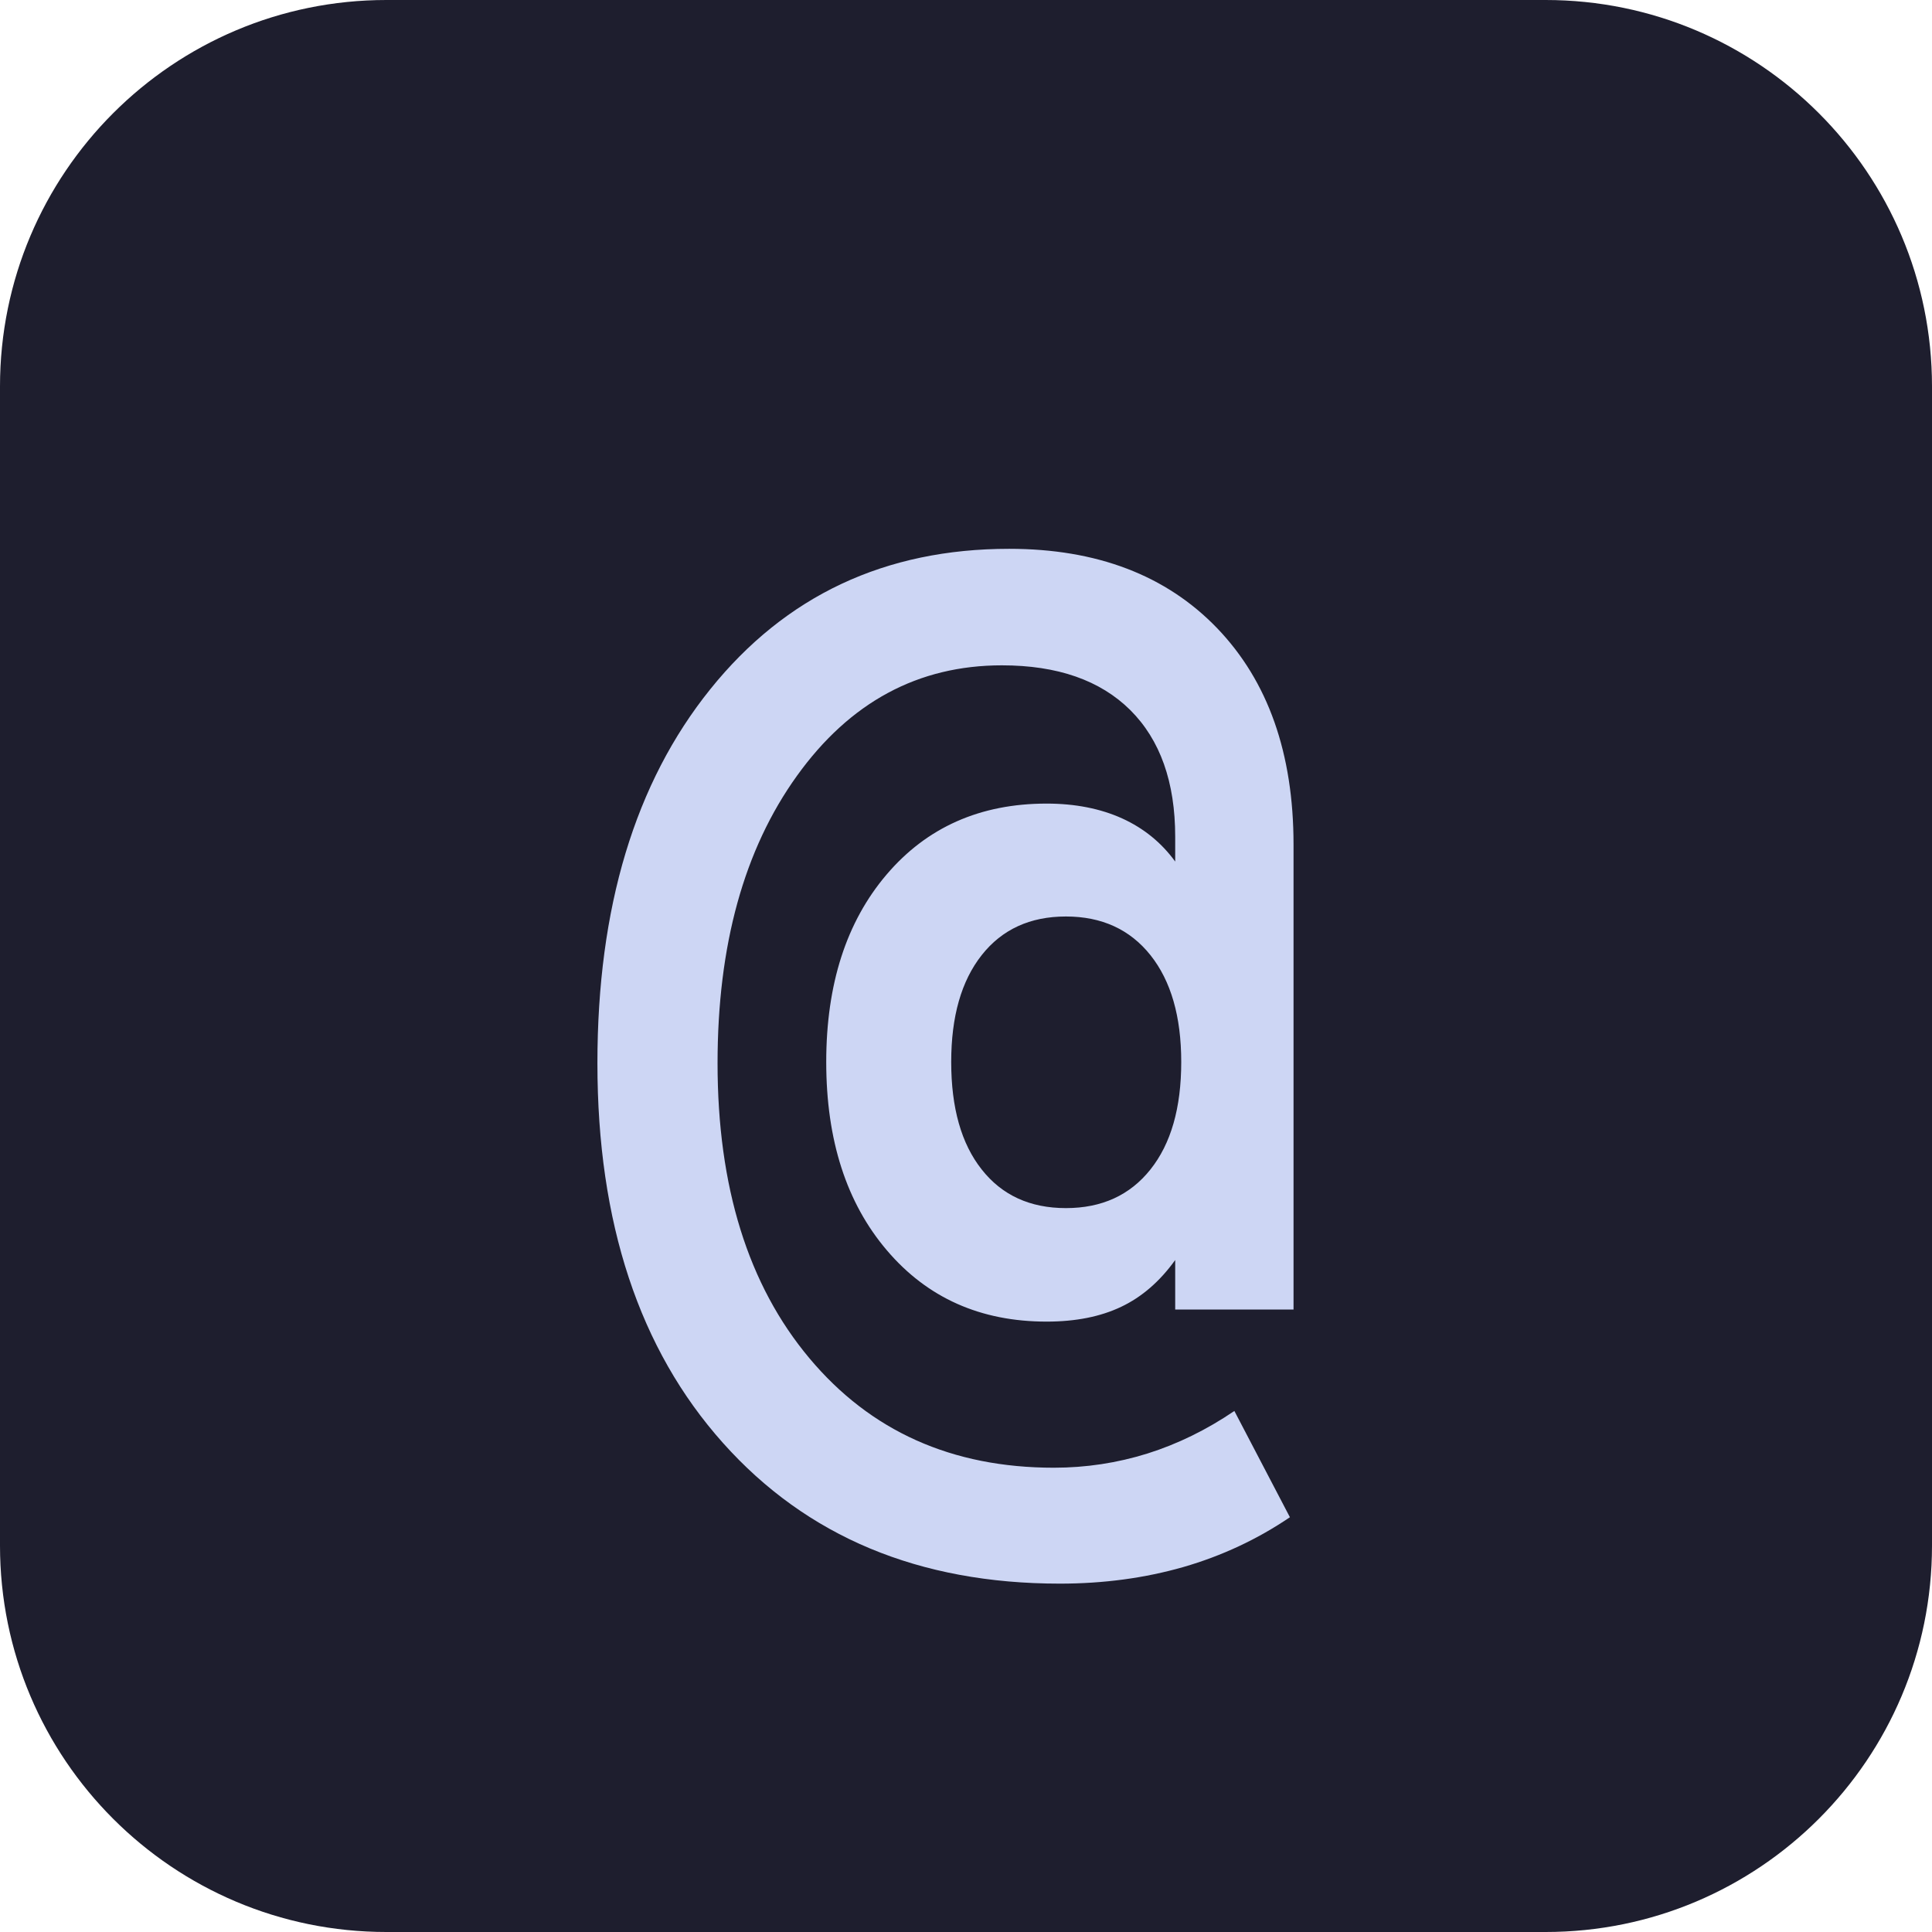
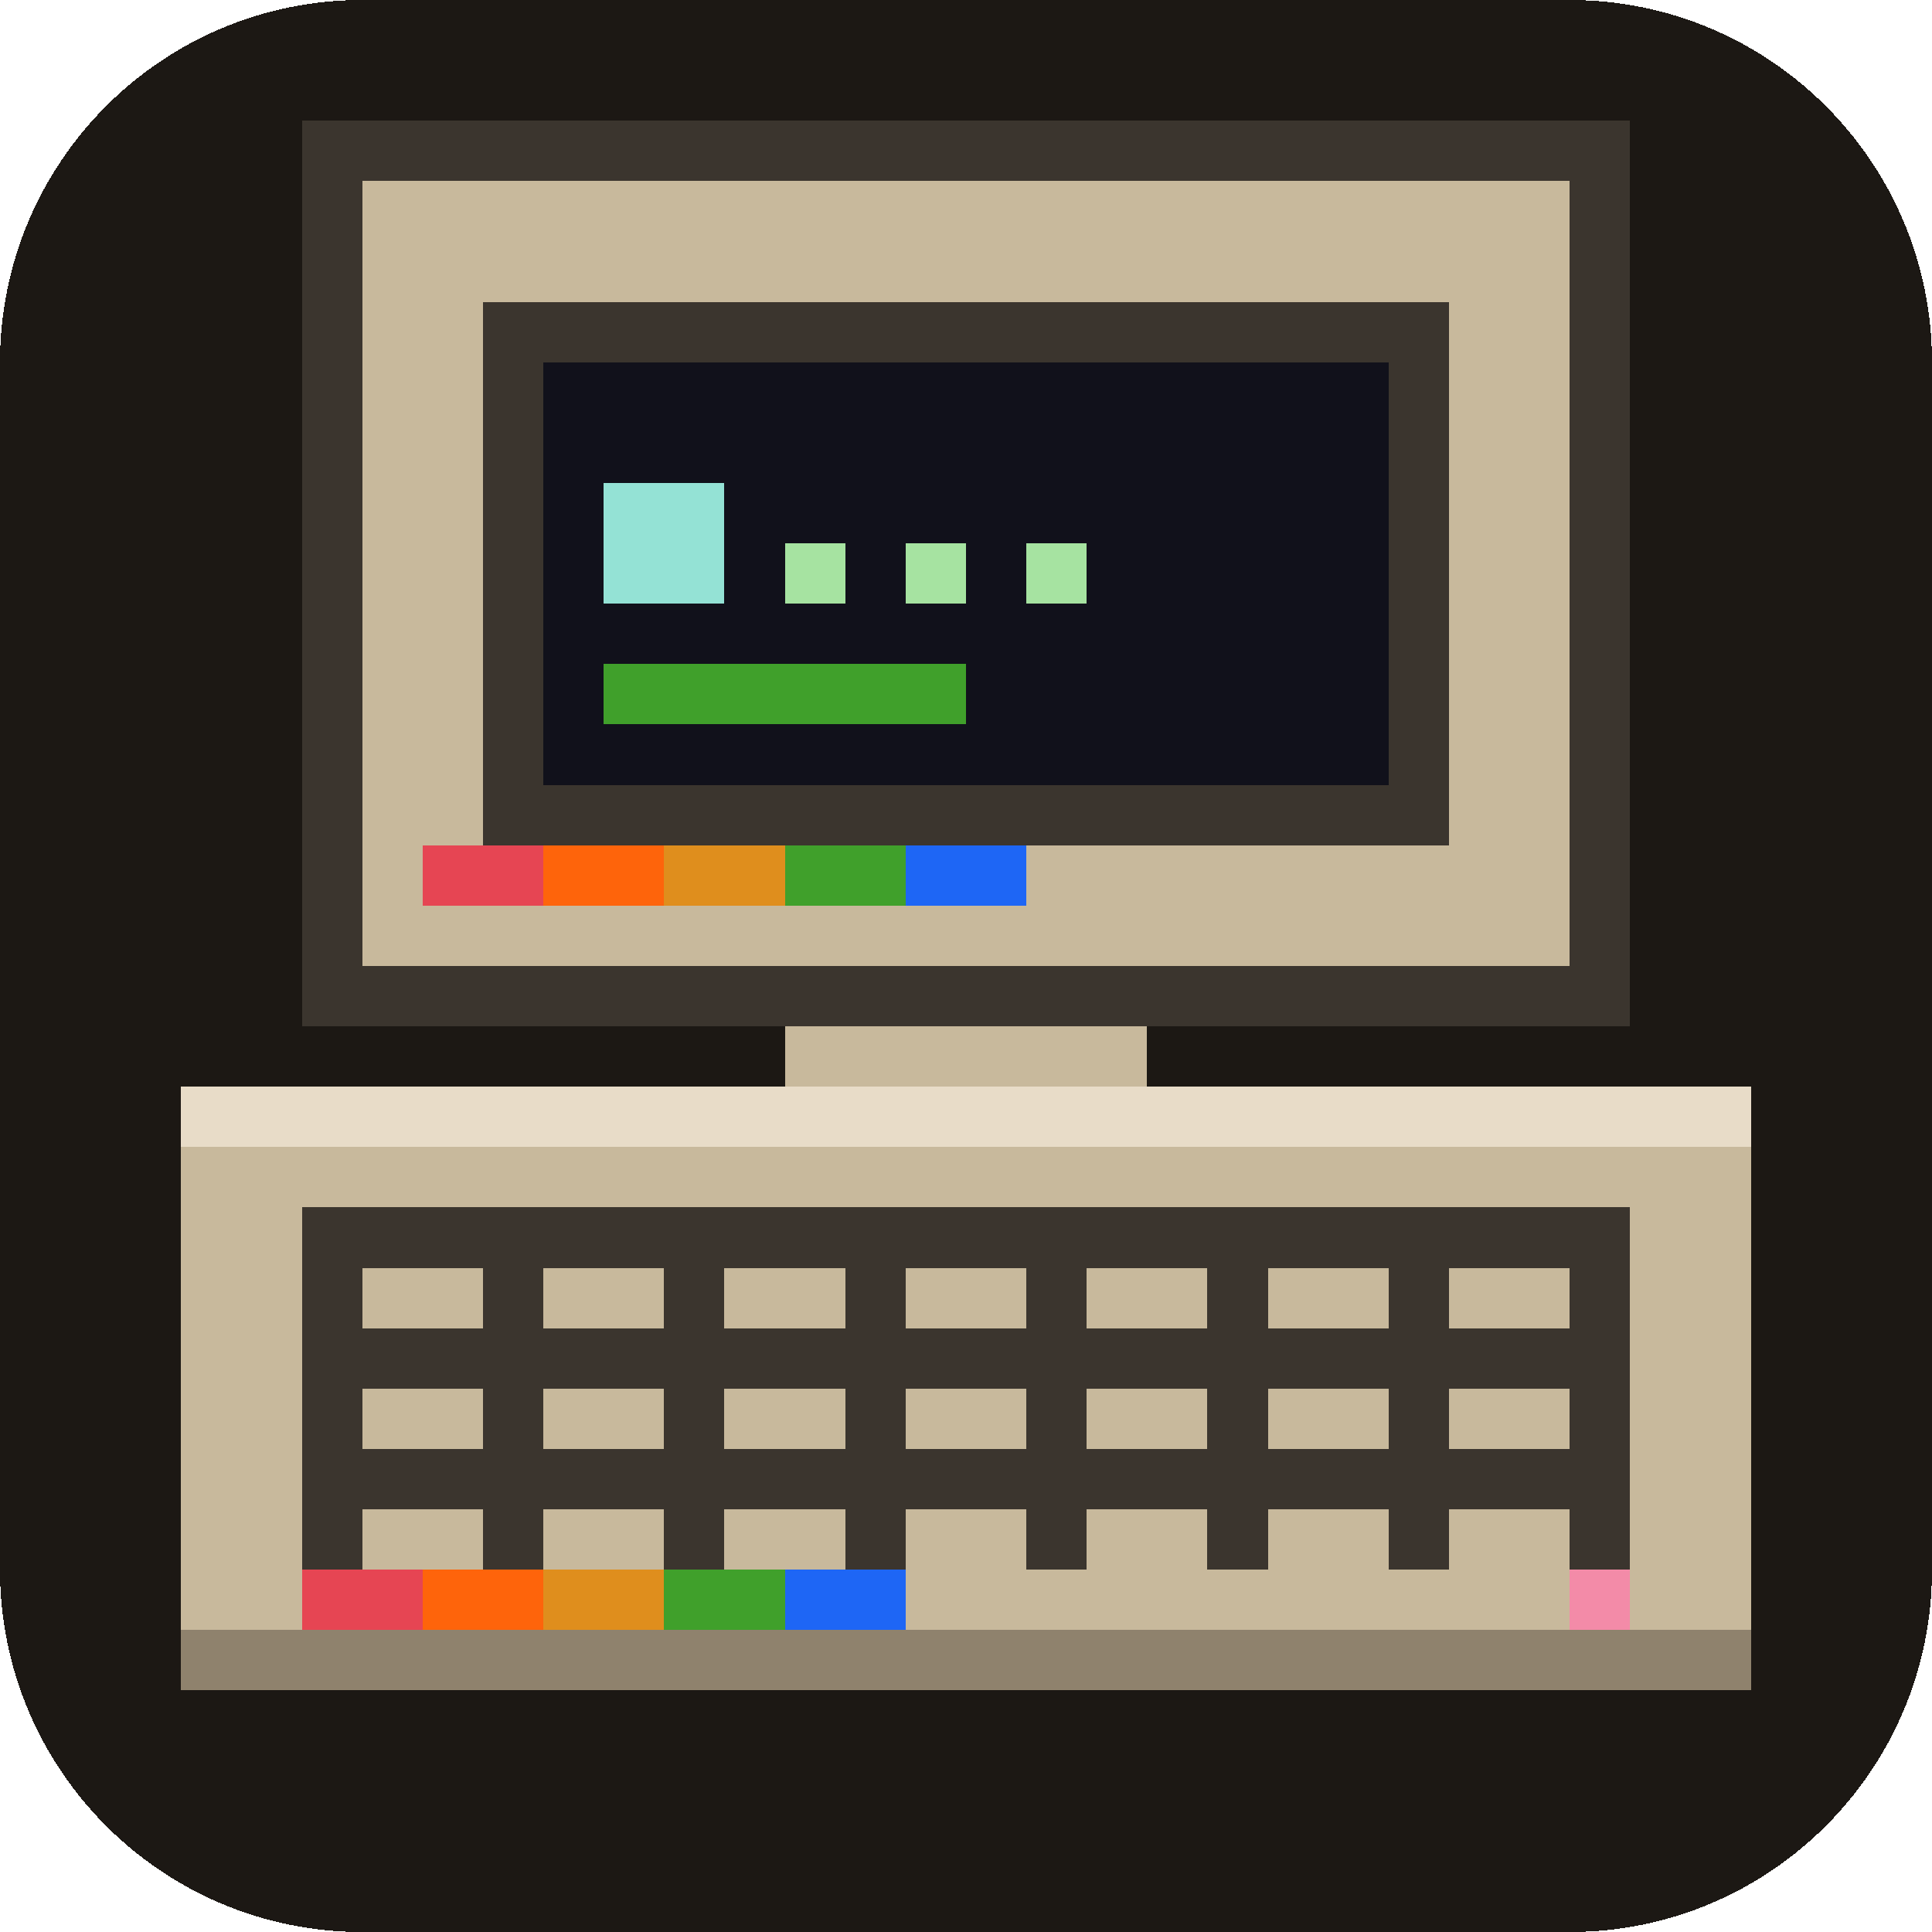
- <svg xmlns="http://www.w3.org/2000/svg" viewBox="0 0 100 100" role="img" aria-label="ryan harris">
-   <rect width="100" height="100" rx="20" fill="#1E1E2E" />
-   <text x="50" y="72" font-family="ui-monospace, SFMono-Regular, Menlo, Consolas, monospace" font-size="64" font-weight="700" text-anchor="middle" fill="#CDD6F4">@</text>
+ <svg xmlns="http://www.w3.org/2000/svg" viewBox="0 0 32 32" shape-rendering="crispEdges" role="img" aria-label="8-bit Commodore-style computer">
+   <rect width="32" height="32" rx="6" fill="#1C1814" />
+   <rect x="5" y="2" width="22" height="15" fill="#3B352E" />
+   <rect x="6" y="3" width="20" height="13" fill="#C8B99C" />
+   <rect x="8" y="5" width="16" height="9" fill="#3B352E" />
+   <rect x="9" y="6" width="14" height="7" fill="#11111B" />
+   <rect x="10" y="8" width="2" height="2" fill="#94E2D5" />
+   <rect x="13" y="9" width="1" height="1" fill="#A6E3A1" />
+   <rect x="15" y="9" width="1" height="1" fill="#A6E3A1" />
+   <rect x="17" y="9" width="1" height="1" fill="#A6E3A1" />
+   <rect x="10" y="11" width="6" height="1" fill="#40A02B" />
+   <rect x="7" y="14" width="2" height="1" fill="#E64553" />
+   <rect x="9" y="14" width="2" height="1" fill="#FE640B" />
+   <rect x="11" y="14" width="2" height="1" fill="#DF8E1D" />
+   <rect x="13" y="14" width="2" height="1" fill="#40A02B" />
+   <rect x="15" y="14" width="2" height="1" fill="#1E66F5" />
+   <rect x="14" y="16" width="4" height="1" fill="#3B352E" />
+   <rect x="13" y="17" width="6" height="1" fill="#C8B99C" />
+   <rect x="3" y="18" width="26" height="10" fill="#C8B99C" />
+   <rect x="3" y="18" width="26" height="1" fill="#E8DCC8" />
+   <rect x="3" y="27" width="26" height="1" fill="#8F826D" />
+   <rect x="5" y="20" width="22" height="6" fill="#3B352E" />
+   <g fill="#C8B99C">
+     <rect x="6" y="21" width="2" height="1" />
+     <rect x="9" y="21" width="2" height="1" />
+     <rect x="12" y="21" width="2" height="1" />
+     <rect x="15" y="21" width="2" height="1" />
+     <rect x="18" y="21" width="2" height="1" />
+     <rect x="21" y="21" width="2" height="1" />
+     <rect x="24" y="21" width="2" height="1" />
+     <rect x="6" y="23" width="2" height="1" />
+     <rect x="9" y="23" width="2" height="1" />
+     <rect x="12" y="23" width="2" height="1" />
+     <rect x="15" y="23" width="2" height="1" />
+     <rect x="18" y="23" width="2" height="1" />
+     <rect x="21" y="23" width="2" height="1" />
+     <rect x="24" y="23" width="2" height="1" />
+     <rect x="6" y="25" width="2" height="1" />
+     <rect x="9" y="25" width="2" height="1" />
+     <rect x="12" y="25" width="2" height="1" />
+     <rect x="15" y="25" width="2" height="1" />
+     <rect x="18" y="25" width="2" height="1" />
+     <rect x="21" y="25" width="2" height="1" />
+     <rect x="24" y="25" width="2" height="1" />
+   </g>
+   <rect x="5" y="26" width="2" height="1" fill="#E64553" />
+   <rect x="7" y="26" width="2" height="1" fill="#FE640B" />
+   <rect x="9" y="26" width="2" height="1" fill="#DF8E1D" />
+   <rect x="11" y="26" width="2" height="1" fill="#40A02B" />
+   <rect x="13" y="26" width="2" height="1" fill="#1E66F5" />
+   <rect x="26" y="26" width="1" height="1" fill="#F38BA8" />
</svg>
